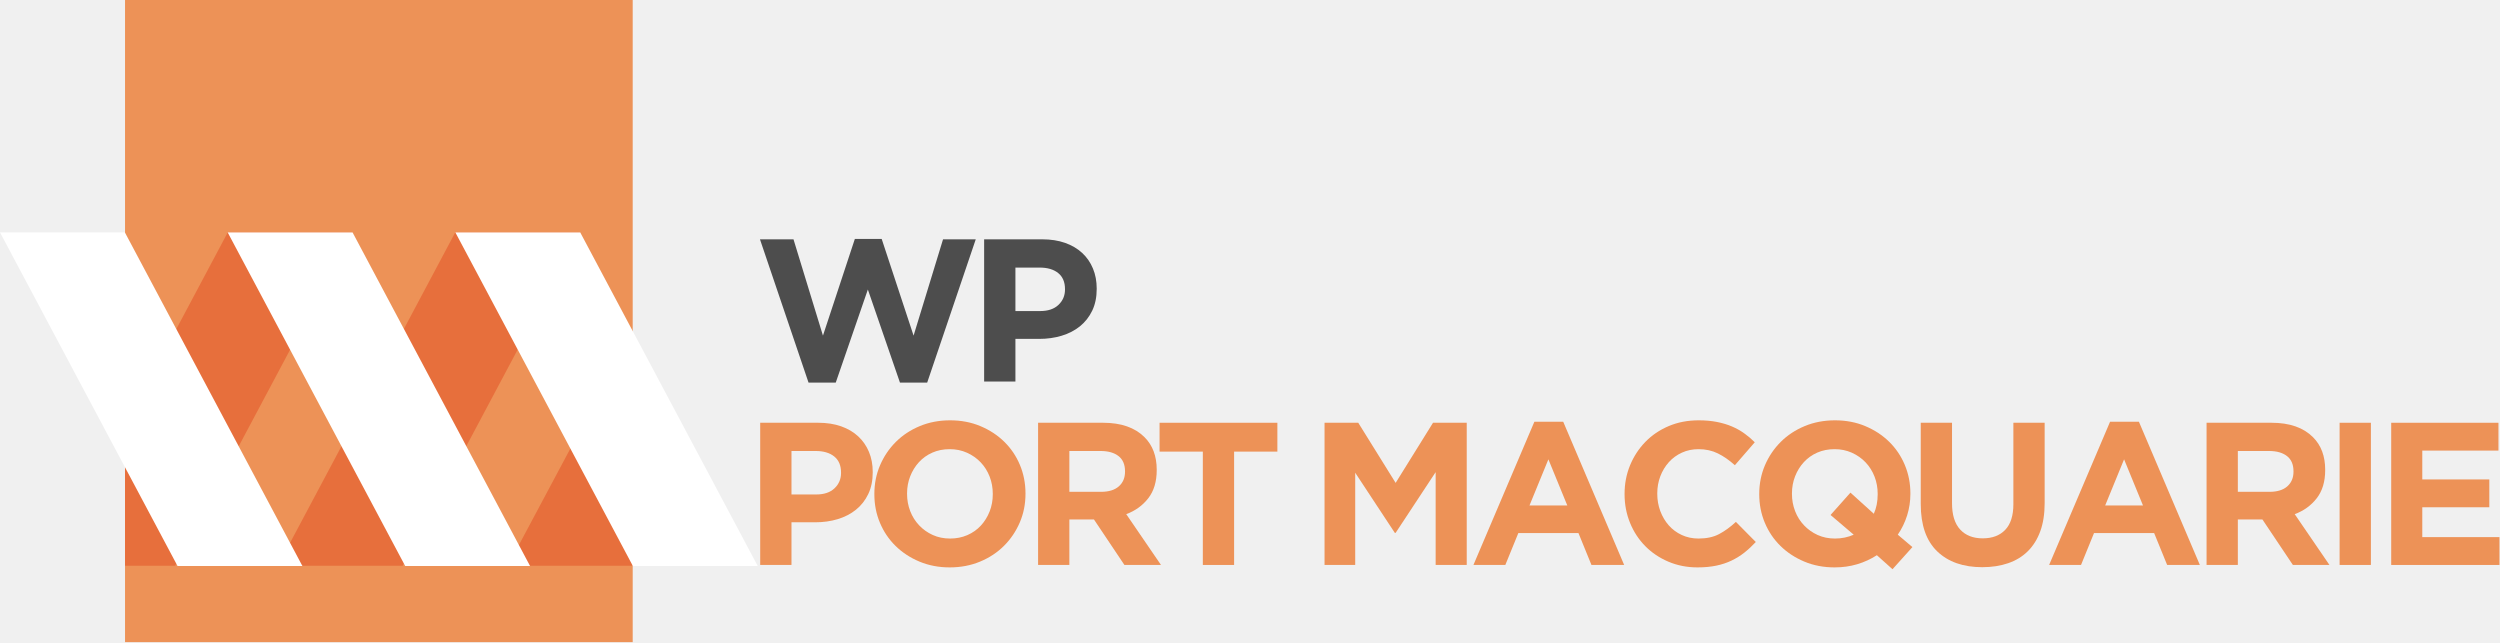
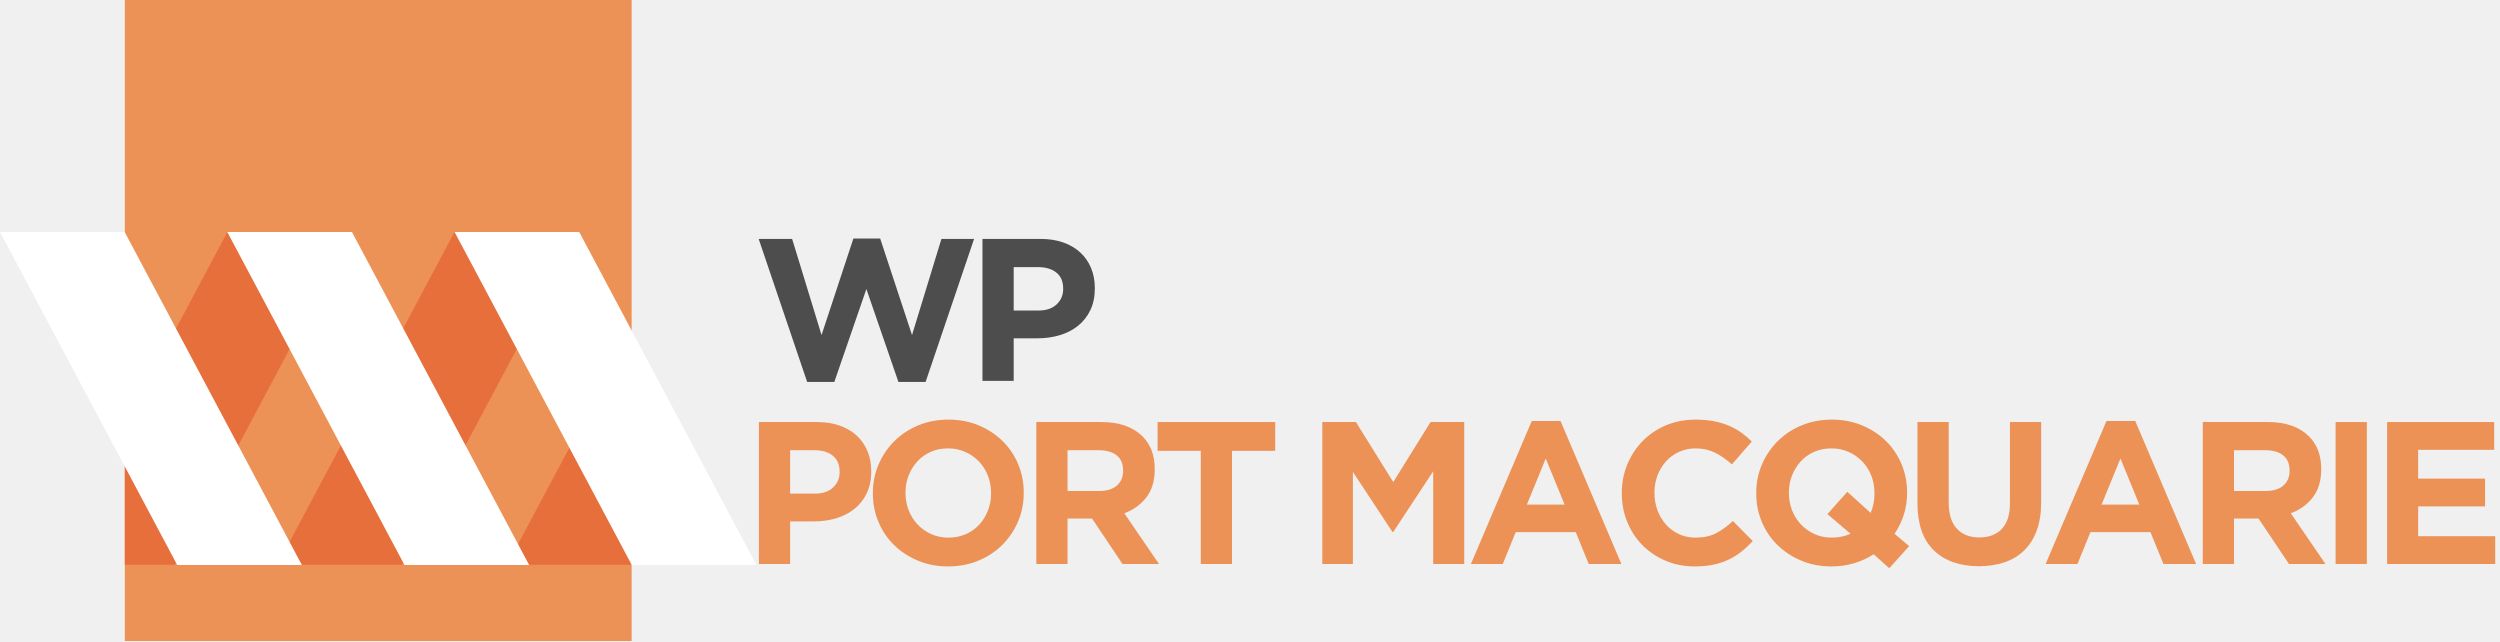
- <svg xmlns="http://www.w3.org/2000/svg" width="100%" height="100%" viewBox="0 0 292 75" version="1.1" xml:space="preserve" style="fill-rule:evenodd;clip-rule:evenodd;stroke-linejoin:round;stroke-miterlimit:1.414;">
+ <svg xmlns="http://www.w3.org/2000/svg" width="100%" height="100%" viewBox="0 0 390 100" version="1.1" xml:space="preserve" style="fill-rule:evenodd;clip-rule:evenodd;stroke-linejoin:round;stroke-miterlimit:1.414;">
  <g>
-     <rect x="14.603" y="0" width="59.297" height="75" style="fill:#ed9257;" />
-     <path d="M47.029,66.08l20.72,-38.937l-14.575,0l-20.719,38.937l14.574,0Z" style="fill:#e76f3c;fill-rule:nonzero;" />
-     <path d="M73.89,66.08l0.01,-27.341l-14.584,27.341l14.574,0Z" style="fill:#e76f3c;fill-rule:nonzero;" />
-     <path d="M20.455,66.08l20.72,-38.937l-14.574,0l-11.998,22.549l0,16.388l5.852,0Z" style="fill:#e76f3c;fill-rule:nonzero;" />
-     <path d="M20.736,66.108l-20.736,-38.965l14.585,0l20.734,38.965l-14.583,0l0,0Z" style="fill:#fff;fill-rule:nonzero;" />
-     <path d="M47.327,66.108l-20.735,-38.965l14.585,0l20.734,38.965l-14.584,0Z" style="fill:#fff;fill-rule:nonzero;" />
-     <path d="M73.919,66.108l-20.734,-38.965l14.584,0l20.734,38.965l-14.584,0l0,0Z" style="fill:#fff;fill-rule:nonzero;" />
-     <path d="M88.764,27.953l3.916,0l3.441,11.249l3.726,-11.297l3.133,0l3.726,11.297l3.441,-11.249l3.821,0l-5.672,16.733l-3.181,0l-3.749,-10.87l-3.75,10.87l-3.18,0l-5.672,-16.733l0,0Z" style="fill:#4d4d4d;fill-rule:nonzero;" />
-     <path d="M121.497,36.331c0.918,0 1.629,-0.242 2.135,-0.724c0.507,-0.482 0.76,-1.08 0.76,-1.791l0,-0.047c0,-0.824 -0.265,-1.449 -0.795,-1.876c-0.53,-0.428 -1.254,-0.64 -2.172,-0.64l-2.824,0l0,5.078l2.896,0Zm-6.55,-8.378l6.787,0c0.997,0 1.887,0.14 2.67,0.416c0.782,0.277 1.447,0.669 1.994,1.174c0.546,0.506 0.964,1.112 1.257,1.816c0.293,0.704 0.44,1.482 0.44,2.338l0,0.047c0,0.965 -0.175,1.811 -0.522,2.538c-0.349,0.728 -0.828,1.339 -1.436,1.83c-0.609,0.489 -1.322,0.857 -2.136,1.102c-0.816,0.247 -1.69,0.369 -2.623,0.369l-2.777,0l0,4.982l-3.654,0l0,-16.612l0,0Z" style="fill:#4d4d4d;fill-rule:nonzero;" />
+     <rect x="19.471" y="0" width="79.063" height="100" style="fill:#ed9257;" />
+     <path d="M62.705,88.107l27.627,-51.916l-19.433,0l-27.626,51.916l19.432,0Z" style="fill:#e76f3c;fill-rule:nonzero;" />
+     <path d="M98.52,88.107l0.013,-36.455l-19.445,36.455l19.432,0Z" style="fill:#e76f3c;fill-rule:nonzero;" />
+     <path d="M27.273,88.107l27.627,-51.916l-19.432,0l-15.997,30.065l0,21.851l7.802,0Z" style="fill:#e76f3c;fill-rule:nonzero;" />
+     <path d="M27.648,88.144l-27.648,-51.953l19.447,0l27.645,51.953l-19.444,0l0,0Z" style="fill:#fff;fill-rule:nonzero;" />
+     <path d="M63.103,88.144l-27.647,-51.953l19.447,0l27.645,51.953l-19.445,0Z" style="fill:#fff;fill-rule:nonzero;" />
+     <path d="M98.559,88.144l-27.646,-51.953l19.446,0l27.645,51.953l-19.445,0l0,0Z" style="fill:#fff;fill-rule:nonzero;" />
+     <path d="M118.352,37.271l5.221,0l4.588,14.998l4.968,-15.062l4.178,0l4.968,15.062l4.588,-14.998l5.094,0l-7.562,22.31l-4.242,0l-4.998,-14.493l-5,14.493l-4.24,0l-7.563,-22.31l0,0Z" style="fill:#4d4d4d;fill-rule:nonzero;" />
+     <path d="M161.996,48.441c1.224,0 2.172,-0.322 2.847,-0.965c0.676,-0.643 1.013,-1.44 1.013,-2.388l0,-0.063c0,-1.098 -0.353,-1.932 -1.06,-2.501c-0.707,-0.571 -1.672,-0.853 -2.896,-0.853l-3.765,0l0,6.77l3.861,0Zm-8.733,-11.17l9.049,0c1.329,0 2.516,0.186 3.56,0.554c1.043,0.37 1.929,0.892 2.659,1.566c0.728,0.674 1.285,1.482 1.676,2.421c0.39,0.939 0.586,1.976 0.586,3.117l0,0.063c0,1.287 -0.233,2.415 -0.696,3.384c-0.465,0.971 -1.104,1.785 -1.914,2.44c-0.812,0.652 -1.763,1.143 -2.848,1.469c-1.088,0.33 -2.254,0.492 -3.498,0.492l-3.702,0l0,6.643l-4.872,0l0,-22.149l0,0Z" style="fill:#4d4d4d;fill-rule:nonzero;" />
    <g>
-       <path d="M95.339,57.754c0.918,0 1.629,-0.241 2.136,-0.724c0.506,-0.482 0.759,-1.079 0.759,-1.791l0,-0.048c0,-0.822 -0.265,-1.447 -0.795,-1.874c-0.53,-0.427 -1.254,-0.641 -2.171,-0.641l-2.823,0l0,5.078l2.894,0Zm-6.548,-8.376l6.785,0c0.997,0 1.887,0.139 2.67,0.416c0.783,0.276 1.447,0.668 1.993,1.174c0.545,0.506 0.965,1.111 1.257,1.815c0.293,0.704 0.439,1.483 0.439,2.337l0,0.048c0,0.964 -0.174,1.811 -0.522,2.538c-0.348,0.728 -0.826,1.337 -1.435,1.827c-0.609,0.491 -1.321,0.858 -2.136,1.104c-0.814,0.245 -1.688,0.367 -2.621,0.367l-2.776,0l0,4.983l-3.654,0l0,-16.609l0,0Z" style="fill:#ed9257;fill-rule:nonzero;" />
-       <path d="M110.975,62.902c0.727,0 1.4,-0.134 2.017,-0.403c0.616,-0.269 1.142,-0.641 1.577,-1.115c0.435,-0.475 0.775,-1.024 1.021,-1.649c0.245,-0.625 0.367,-1.293 0.367,-2.005l0,-0.047c0,-0.712 -0.122,-1.384 -0.367,-2.017c-0.246,-0.633 -0.594,-1.186 -1.044,-1.661c-0.451,-0.474 -0.985,-0.85 -1.602,-1.127c-0.617,-0.277 -1.289,-0.415 -2.017,-0.415c-0.743,0 -1.419,0.134 -2.028,0.403c-0.609,0.269 -1.131,0.641 -1.566,1.115c-0.435,0.475 -0.775,1.024 -1.02,1.649c-0.246,0.625 -0.368,1.293 -0.368,2.005l0,0.048c0,0.711 0.122,1.384 0.368,2.016c0.245,0.633 0.593,1.187 1.044,1.661c0.45,0.475 0.98,0.85 1.589,1.127c0.609,0.277 1.285,0.415 2.029,0.415l0,0Zm-0.048,3.37c-1.281,0 -2.459,-0.226 -3.535,-0.677c-1.075,-0.45 -2.005,-1.059 -2.788,-1.827c-0.783,-0.767 -1.392,-1.668 -1.827,-2.704c-0.435,-1.036 -0.652,-2.148 -0.652,-3.334l0,-0.047c0,-1.187 0.221,-2.298 0.664,-3.334c0.443,-1.036 1.056,-1.945 1.839,-2.728c0.783,-0.783 1.716,-1.4 2.8,-1.851c1.083,-0.451 2.266,-0.676 3.547,-0.676c1.281,0 2.459,0.225 3.535,0.676c1.076,0.451 2.005,1.06 2.788,1.827c0.783,0.767 1.392,1.669 1.827,2.705c0.435,1.036 0.652,2.147 0.652,3.333l0,0.048c0,1.186 -0.221,2.297 -0.664,3.333c-0.443,1.036 -1.056,1.946 -1.839,2.729c-0.783,0.783 -1.716,1.4 -2.8,1.85c-1.083,0.451 -2.265,0.677 -3.547,0.677l0,0Z" style="fill:#ed9257;fill-rule:nonzero;" />
-       <path d="M128.604,57.445c0.901,0 1.593,-0.213 2.076,-0.64c0.482,-0.427 0.723,-0.997 0.723,-1.709l0,-0.047c0,-0.791 -0.253,-1.384 -0.759,-1.779c-0.506,-0.396 -1.21,-0.594 -2.112,-0.594l-3.63,0l0,4.769l3.702,0Zm-7.356,-8.067l7.593,0c2.104,0 3.717,0.562 4.84,1.685c0.949,0.949 1.424,2.214 1.424,3.796l0,0.048c0,1.344 -0.329,2.439 -0.985,3.286c-0.657,0.846 -1.515,1.467 -2.574,1.862l4.057,5.932l-4.271,0l-3.559,-5.315l-0.047,0l-2.824,0l0,5.315l-3.654,0l0,-16.609l0,0Z" style="fill:#ed9257;fill-rule:nonzero;" />
-       <path d="M140.49,52.748l-5.053,0l0,-3.37l13.761,0l0,3.37l-5.054,0l0,13.239l-3.654,0l0,-13.239l0,0Z" style="fill:#ed9257;fill-rule:nonzero;" />
-       <path d="M154.706,49.378l3.938,0l4.366,7.023l4.366,-7.023l3.938,0l0,16.609l-3.63,0l0,-10.843l-4.674,7.094l-0.095,0l-4.627,-7.023l0,10.772l-3.582,0l0,-16.609l0,0Z" style="fill:#ed9257;fill-rule:nonzero;" />
-       <path d="M183.059,59.035l-2.207,-5.386l-2.206,5.386l4.413,0Zm-3.844,-9.775l3.369,0l7.118,16.727l-3.82,0l-1.518,-3.725l-7.023,0l-1.519,3.725l-3.725,0l7.118,-16.727l0,0Z" style="fill:#ed9257;fill-rule:nonzero;" />
-       <path d="M198.267,66.272c-1.218,0 -2.349,-0.222 -3.393,-0.665c-1.044,-0.443 -1.945,-1.048 -2.704,-1.815c-0.76,-0.767 -1.353,-1.673 -1.78,-2.717c-0.427,-1.043 -0.64,-2.159 -0.64,-3.345l0,-0.047c0,-1.187 0.213,-2.298 0.64,-3.334c0.427,-1.036 1.02,-1.945 1.78,-2.728c0.759,-0.783 1.668,-1.4 2.728,-1.851c1.06,-0.451 2.23,-0.676 3.512,-0.676c0.775,0 1.483,0.063 2.123,0.189c0.641,0.127 1.222,0.301 1.744,0.522c0.522,0.222 1.004,0.491 1.447,0.807c0.443,0.317 0.855,0.665 1.234,1.044l-2.325,2.681c-0.649,-0.585 -1.309,-1.044 -1.981,-1.376c-0.672,-0.332 -1.428,-0.498 -2.266,-0.498c-0.696,0 -1.341,0.134 -1.934,0.403c-0.593,0.269 -1.103,0.641 -1.53,1.115c-0.427,0.475 -0.759,1.024 -0.997,1.649c-0.237,0.625 -0.356,1.293 -0.356,2.005l0,0.048c0,0.711 0.119,1.384 0.356,2.016c0.238,0.633 0.566,1.187 0.985,1.661c0.419,0.475 0.925,0.85 1.519,1.127c0.593,0.277 1.245,0.415 1.957,0.415c0.949,0 1.752,-0.174 2.408,-0.522c0.657,-0.348 1.309,-0.822 1.958,-1.423l2.325,2.349c-0.427,0.458 -0.87,0.87 -1.329,1.234c-0.459,0.363 -0.961,0.676 -1.507,0.937c-0.545,0.261 -1.142,0.458 -1.791,0.593c-0.648,0.134 -1.376,0.202 -2.183,0.202Z" style="fill:#ed9257;fill-rule:nonzero;" />
-       <path d="M214.33,62.902c0.775,0 1.503,-0.15 2.183,-0.45l-2.705,-2.302l2.325,-2.61l2.729,2.468c0.3,-0.665 0.451,-1.424 0.451,-2.278l0,-0.047c0,-0.712 -0.123,-1.384 -0.368,-2.017c-0.245,-0.633 -0.593,-1.186 -1.044,-1.661c-0.451,-0.474 -0.985,-0.85 -1.602,-1.127c-0.617,-0.277 -1.289,-0.415 -2.016,-0.415c-0.744,0 -1.42,0.134 -2.029,0.403c-0.609,0.269 -1.131,0.641 -1.566,1.115c-0.435,0.475 -0.775,1.024 -1.02,1.649c-0.245,0.625 -0.368,1.293 -0.368,2.005l0,0.048c0,0.711 0.123,1.384 0.368,2.016c0.245,0.633 0.593,1.187 1.044,1.661c0.451,0.475 0.98,0.85 1.589,1.127c0.609,0.277 1.286,0.415 2.029,0.415l0,0Zm4.888,1.946c-0.712,0.459 -1.479,0.811 -2.302,1.056c-0.822,0.245 -1.7,0.368 -2.633,0.368c-1.282,0 -2.46,-0.226 -3.536,-0.677c-1.075,-0.45 -2.004,-1.059 -2.787,-1.827c-0.783,-0.767 -1.392,-1.668 -1.827,-2.704c-0.435,-1.036 -0.653,-2.148 -0.653,-3.334l0,-0.047c0,-1.187 0.222,-2.298 0.664,-3.334c0.443,-1.036 1.056,-1.945 1.839,-2.728c0.783,-0.783 1.716,-1.4 2.8,-1.851c1.083,-0.451 2.266,-0.676 3.547,-0.676c1.281,0 2.46,0.225 3.535,0.676c1.076,0.451 2.005,1.06 2.788,1.827c0.783,0.767 1.392,1.669 1.827,2.705c0.435,1.036 0.653,2.147 0.653,3.333l0,0.048c0,0.87 -0.127,1.708 -0.38,2.515c-0.253,0.806 -0.617,1.558 -1.091,2.254l1.708,1.447l-2.325,2.586l-1.827,-1.637l0,0Z" style="fill:#ed9257;fill-rule:nonzero;" />
-       <path d="M231.532,66.248c-2.231,0 -3.986,-0.617 -5.268,-1.851c-1.281,-1.234 -1.921,-3.076 -1.921,-5.528l0,-9.491l3.653,0l0,9.396c0,1.36 0.317,2.385 0.95,3.073c0.632,0.688 1.51,1.032 2.633,1.032c1.123,0 2.001,-0.332 2.634,-0.997c0.632,-0.664 0.949,-1.661 0.949,-2.989l0,-9.515l3.654,0l0,9.372c0,1.266 -0.17,2.365 -0.51,3.298c-0.341,0.934 -0.827,1.713 -1.46,2.337c-0.632,0.625 -1.399,1.092 -2.301,1.4c-0.902,0.309 -1.906,0.463 -3.013,0.463Z" style="fill:#ed9257;fill-rule:nonzero;" />
-       <path d="M250.299,59.035l-2.206,-5.386l-2.207,5.386l4.413,0Zm-3.843,-9.775l3.369,0l7.118,16.727l-3.82,0l-1.519,-3.725l-7.023,0l-1.518,3.725l-3.725,0l7.118,-16.727l0,0Z" style="fill:#ed9257;fill-rule:nonzero;" />
-       <path d="M265.081,57.445c0.901,0 1.593,-0.213 2.076,-0.64c0.482,-0.427 0.723,-0.997 0.723,-1.709l0,-0.047c0,-0.791 -0.253,-1.384 -0.759,-1.779c-0.506,-0.396 -1.21,-0.594 -2.111,-0.594l-3.631,0l0,4.769l3.702,0Zm-7.355,-8.067l7.592,0c2.104,0 3.717,0.562 4.84,1.685c0.949,0.949 1.424,2.214 1.424,3.796l0,0.048c0,1.344 -0.328,2.439 -0.985,3.286c-0.656,0.846 -1.514,1.467 -2.574,1.862l4.057,5.932l-4.271,0l-3.559,-5.315l-0.047,0l-2.824,0l0,5.315l-3.653,0l0,-16.609l0,0Z" style="fill:#ed9257;fill-rule:nonzero;" />
-       <rect x="273.266" y="49.378" width="3.654" height="16.608" style="fill:#ed9257;" />
-       <path d="M279.293,49.378l12.527,0l0,3.251l-8.897,0l0,3.369l7.83,0l0,3.251l-7.83,0l0,3.487l9.016,0l0,3.251l-12.646,0l0,-16.609l0,0Z" style="fill:#ed9257;fill-rule:nonzero;" />
+       <path d="M127.119,77.005c1.224,0 2.172,-0.321 2.848,-0.965c0.674,-0.643 1.012,-1.439 1.012,-2.388l0,-0.064c0,-1.096 -0.354,-1.929 -1.06,-2.499c-0.707,-0.569 -1.672,-0.854 -2.895,-0.854l-3.764,0l0,6.77l3.859,0Zm-8.731,-11.168l9.047,0c1.329,0 2.516,0.186 3.56,0.555c1.044,0.368 1.929,0.891 2.657,1.565c0.727,0.675 1.287,1.482 1.676,2.42c0.391,0.939 0.585,1.978 0.585,3.116l0,0.064c0,1.286 -0.232,2.415 -0.696,3.384c-0.464,0.971 -1.101,1.783 -1.913,2.436c-0.812,0.655 -1.761,1.144 -2.848,1.472c-1.085,0.327 -2.251,0.49 -3.495,0.49l-3.701,0l0,6.644l-4.872,0l0,-22.146l0,0Z" style="fill:#ed9257;fill-rule:nonzero;" />
+       <path d="M147.967,83.869c0.969,0 1.866,-0.178 2.689,-0.537c0.821,-0.359 1.523,-0.855 2.103,-1.487c0.58,-0.633 1.033,-1.365 1.361,-2.198c0.327,-0.834 0.489,-1.724 0.489,-2.674l0,-0.062c0,-0.95 -0.162,-1.846 -0.489,-2.69c-0.328,-0.844 -0.792,-1.581 -1.392,-2.214c-0.601,-0.632 -1.313,-1.134 -2.136,-1.503c-0.823,-0.369 -1.719,-0.553 -2.689,-0.553c-0.991,0 -1.892,0.178 -2.704,0.537c-0.812,0.359 -1.508,0.855 -2.088,1.487c-0.58,0.633 -1.034,1.365 -1.36,2.198c-0.328,0.834 -0.491,1.724 -0.491,2.674l0,0.064c0,0.948 0.163,1.845 0.491,2.688c0.326,0.844 0.79,1.582 1.392,2.214c0.6,0.634 1.306,1.134 2.118,1.503c0.812,0.369 1.714,0.553 2.706,0.553l0,0Zm-0.064,4.494c-1.708,0 -3.279,-0.302 -4.714,-0.903c-1.433,-0.6 -2.673,-1.412 -3.717,-2.436c-1.044,-1.023 -1.856,-2.224 -2.436,-3.605c-0.58,-1.382 -0.869,-2.864 -0.869,-4.446l0,-0.062c0,-1.583 0.294,-3.064 0.885,-4.446c0.591,-1.381 1.408,-2.593 2.452,-3.637c1.044,-1.044 2.288,-1.867 3.733,-2.468c1.444,-0.601 3.022,-0.901 4.73,-0.901c1.708,0 3.278,0.3 4.713,0.901c1.435,0.601 2.673,1.413 3.717,2.436c1.044,1.023 1.856,2.225 2.436,3.607c0.58,1.381 0.87,2.862 0.87,4.444l0,0.064c0,1.581 -0.295,3.062 -0.886,4.444c-0.59,1.381 -1.408,2.594 -2.452,3.638c-1.044,1.044 -2.288,1.867 -3.733,2.467c-1.444,0.601 -3.02,0.903 -4.729,0.903l0,0Z" style="fill:#ed9257;fill-rule:nonzero;" />
+       <path d="M171.472,76.593c1.201,0 2.124,-0.284 2.768,-0.853c0.643,-0.569 0.964,-1.329 0.964,-2.279l0,-0.062c0,-1.055 -0.337,-1.846 -1.012,-2.372c-0.675,-0.528 -1.613,-0.792 -2.816,-0.792l-4.84,0l0,6.358l4.936,0Zm-9.808,-10.756l10.124,0c2.805,0 4.956,0.75 6.453,2.247c1.266,1.265 1.899,2.952 1.899,5.061l0,0.064c0,1.792 -0.439,3.252 -1.313,4.382c-0.876,1.128 -2.02,1.956 -3.432,2.482l5.409,7.91l-5.695,0l-4.745,-7.087l-0.063,0l-3.765,0l0,7.087l-4.872,0l0,-22.146l0,0Z" style="fill:#ed9257;fill-rule:nonzero;" />
+       <path d="M187.32,70.331l-6.737,0l0,-4.494l18.348,0l0,4.494l-6.739,0l0,17.652l-4.872,0l0,-17.652l0,0Z" style="fill:#ed9257;fill-rule:nonzero;" />
+       <path d="M206.275,65.837l5.25,0l5.822,9.364l5.821,-9.364l5.251,0l0,22.146l-4.84,0l0,-14.458l-6.232,9.459l-0.127,0l-6.169,-9.364l0,14.363l-4.776,0l0,-22.146l0,0Z" style="fill:#ed9257;fill-rule:nonzero;" />
+       <path d="M244.079,78.713l-2.943,-7.181l-2.941,7.181l5.884,0Zm-5.126,-13.033l4.492,0l9.491,22.303l-5.093,0l-2.024,-4.967l-9.364,0l-2.026,4.967l-4.966,0l9.49,-22.303l0,0Z" style="fill:#ed9257;fill-rule:nonzero;" />
+       <path d="M264.356,88.363c-1.624,0 -3.132,-0.296 -4.524,-0.887c-1.392,-0.591 -2.593,-1.397 -3.605,-2.42c-1.014,-1.023 -1.804,-2.231 -2.374,-3.623c-0.569,-1.39 -0.853,-2.878 -0.853,-4.46l0,-0.062c0,-1.583 0.284,-3.064 0.853,-4.446c0.57,-1.381 1.36,-2.593 2.374,-3.637c1.012,-1.044 2.224,-1.867 3.637,-2.468c1.413,-0.601 2.973,-0.901 4.683,-0.901c1.033,0 1.977,0.084 2.83,0.252c0.855,0.169 1.63,0.401 2.326,0.696c0.696,0.296 1.338,0.654 1.929,1.076c0.591,0.422 1.14,0.886 1.645,1.392l-3.1,3.574c-0.865,-0.78 -1.745,-1.392 -2.641,-1.834c-0.896,-0.443 -1.904,-0.664 -3.021,-0.664c-0.928,0 -1.788,0.178 -2.579,0.537c-0.791,0.359 -1.471,0.855 -2.04,1.487c-0.569,0.633 -1.012,1.365 -1.329,2.198c-0.316,0.834 -0.475,1.724 -0.475,2.674l0,0.064c0,0.948 0.159,1.845 0.475,2.688c0.317,0.844 0.754,1.582 1.313,2.214c0.559,0.634 1.233,1.134 2.025,1.503c0.791,0.369 1.66,0.553 2.61,0.553c1.265,0 2.336,-0.232 3.21,-0.696c0.876,-0.464 1.746,-1.096 2.611,-1.897l3.1,3.132c-0.569,0.611 -1.16,1.16 -1.772,1.645c-0.612,0.484 -1.281,0.902 -2.009,1.25c-0.727,0.348 -1.523,0.61 -2.388,0.79c-0.864,0.179 -1.835,0.27 -2.911,0.27Z" style="fill:#ed9257;fill-rule:nonzero;" />
+       <path d="M285.773,83.869c1.034,0 2.004,-0.2 2.911,-0.6l-3.607,-3.069l3.1,-3.48l3.639,3.291c0.4,-0.887 0.601,-1.899 0.601,-3.038l0,-0.062c0,-0.95 -0.164,-1.846 -0.49,-2.69c-0.327,-0.844 -0.791,-1.581 -1.392,-2.214c-0.602,-0.632 -1.314,-1.134 -2.136,-1.503c-0.823,-0.369 -1.719,-0.553 -2.688,-0.553c-0.992,0 -1.894,0.178 -2.706,0.537c-0.812,0.359 -1.508,0.855 -2.088,1.487c-0.58,0.633 -1.033,1.365 -1.36,2.198c-0.326,0.834 -0.49,1.724 -0.49,2.674l0,0.064c0,0.948 0.164,1.845 0.49,2.688c0.327,0.844 0.791,1.582 1.392,2.214c0.602,0.634 1.307,1.134 2.119,1.503c0.812,0.369 1.715,0.553 2.705,0.553l0,0Zm6.518,2.595c-0.95,0.612 -1.972,1.081 -3.07,1.408c-1.096,0.327 -2.266,0.491 -3.51,0.491c-1.71,0 -3.28,-0.302 -4.715,-0.903c-1.433,-0.6 -2.672,-1.412 -3.716,-2.436c-1.044,-1.023 -1.856,-2.224 -2.436,-3.605c-0.58,-1.382 -0.871,-2.864 -0.871,-4.446l0,-0.062c0,-1.583 0.296,-3.064 0.886,-4.446c0.59,-1.381 1.408,-2.593 2.452,-3.637c1.044,-1.044 2.288,-1.867 3.733,-2.468c1.444,-0.601 3.021,-0.901 4.729,-0.901c1.708,0 3.28,0.3 4.714,0.901c1.434,0.601 2.673,1.413 3.717,2.436c1.044,1.023 1.856,2.225 2.436,3.607c0.58,1.381 0.871,2.862 0.871,4.444l0,0.064c0,1.16 -0.17,2.277 -0.507,3.353c-0.337,1.075 -0.823,2.077 -1.455,3.005l2.278,1.93l-3.1,3.448l-2.436,-2.183l0,0Z" style="fill:#ed9257;fill-rule:nonzero;" />
+       <path d="M308.709,88.331c-2.974,0 -5.314,-0.823 -7.024,-2.468c-1.708,-1.646 -2.561,-4.102 -2.561,-7.371l0,-12.655l4.871,0l0,12.528c0,1.814 0.422,3.18 1.266,4.098c0.843,0.917 2.014,1.376 3.511,1.376c1.497,0 2.668,-0.443 3.512,-1.33c0.843,-0.885 1.265,-2.214 1.265,-3.985l0,-12.687l4.872,0l0,12.496c0,1.688 -0.226,3.154 -0.68,4.398c-0.454,1.245 -1.102,2.284 -1.946,3.116c-0.843,0.833 -1.866,1.456 -3.068,1.866c-1.203,0.412 -2.542,0.618 -4.018,0.618Z" style="fill:#ed9257;fill-rule:nonzero;" />
+       <path d="M333.732,78.713l-2.941,-7.181l-2.943,7.181l5.884,0Zm-5.124,-13.033l4.492,0l9.491,22.303l-5.094,0l-2.025,-4.967l-9.364,0l-2.024,4.967l-4.967,0l9.491,-22.303l0,0Z" style="fill:#ed9257;fill-rule:nonzero;" />
+       <path d="M353.441,76.593c1.202,0 2.124,-0.284 2.768,-0.853c0.643,-0.569 0.964,-1.329 0.964,-2.279l0,-0.062c0,-1.055 -0.337,-1.846 -1.012,-2.372c-0.674,-0.528 -1.613,-0.792 -2.814,-0.792l-4.842,0l0,6.358l4.936,0Zm-9.806,-10.756l10.122,0c2.806,0 4.956,0.75 6.454,2.247c1.265,1.265 1.898,2.952 1.898,5.061l0,0.064c0,1.792 -0.437,3.252 -1.313,4.382c-0.875,1.128 -2.019,1.956 -3.432,2.482l5.409,7.91l-5.694,0l-4.746,-7.087l-0.062,0l-3.766,0l0,7.087l-4.87,0l0,-22.146l0,0Z" style="fill:#ed9257;fill-rule:nonzero;" />
+       <rect x="364.355" y="65.837" width="4.872" height="22.144" style="fill:#ed9257;" />
+       <path d="M372.391,65.837l16.702,0l0,4.335l-11.862,0l0,4.492l10.44,0l0,4.335l-10.44,0l0,4.649l12.021,0l0,4.335l-16.861,0l0,-22.146l0,0Z" style="fill:#ed9257;fill-rule:nonzero;" />
    </g>
  </g>
</svg>
